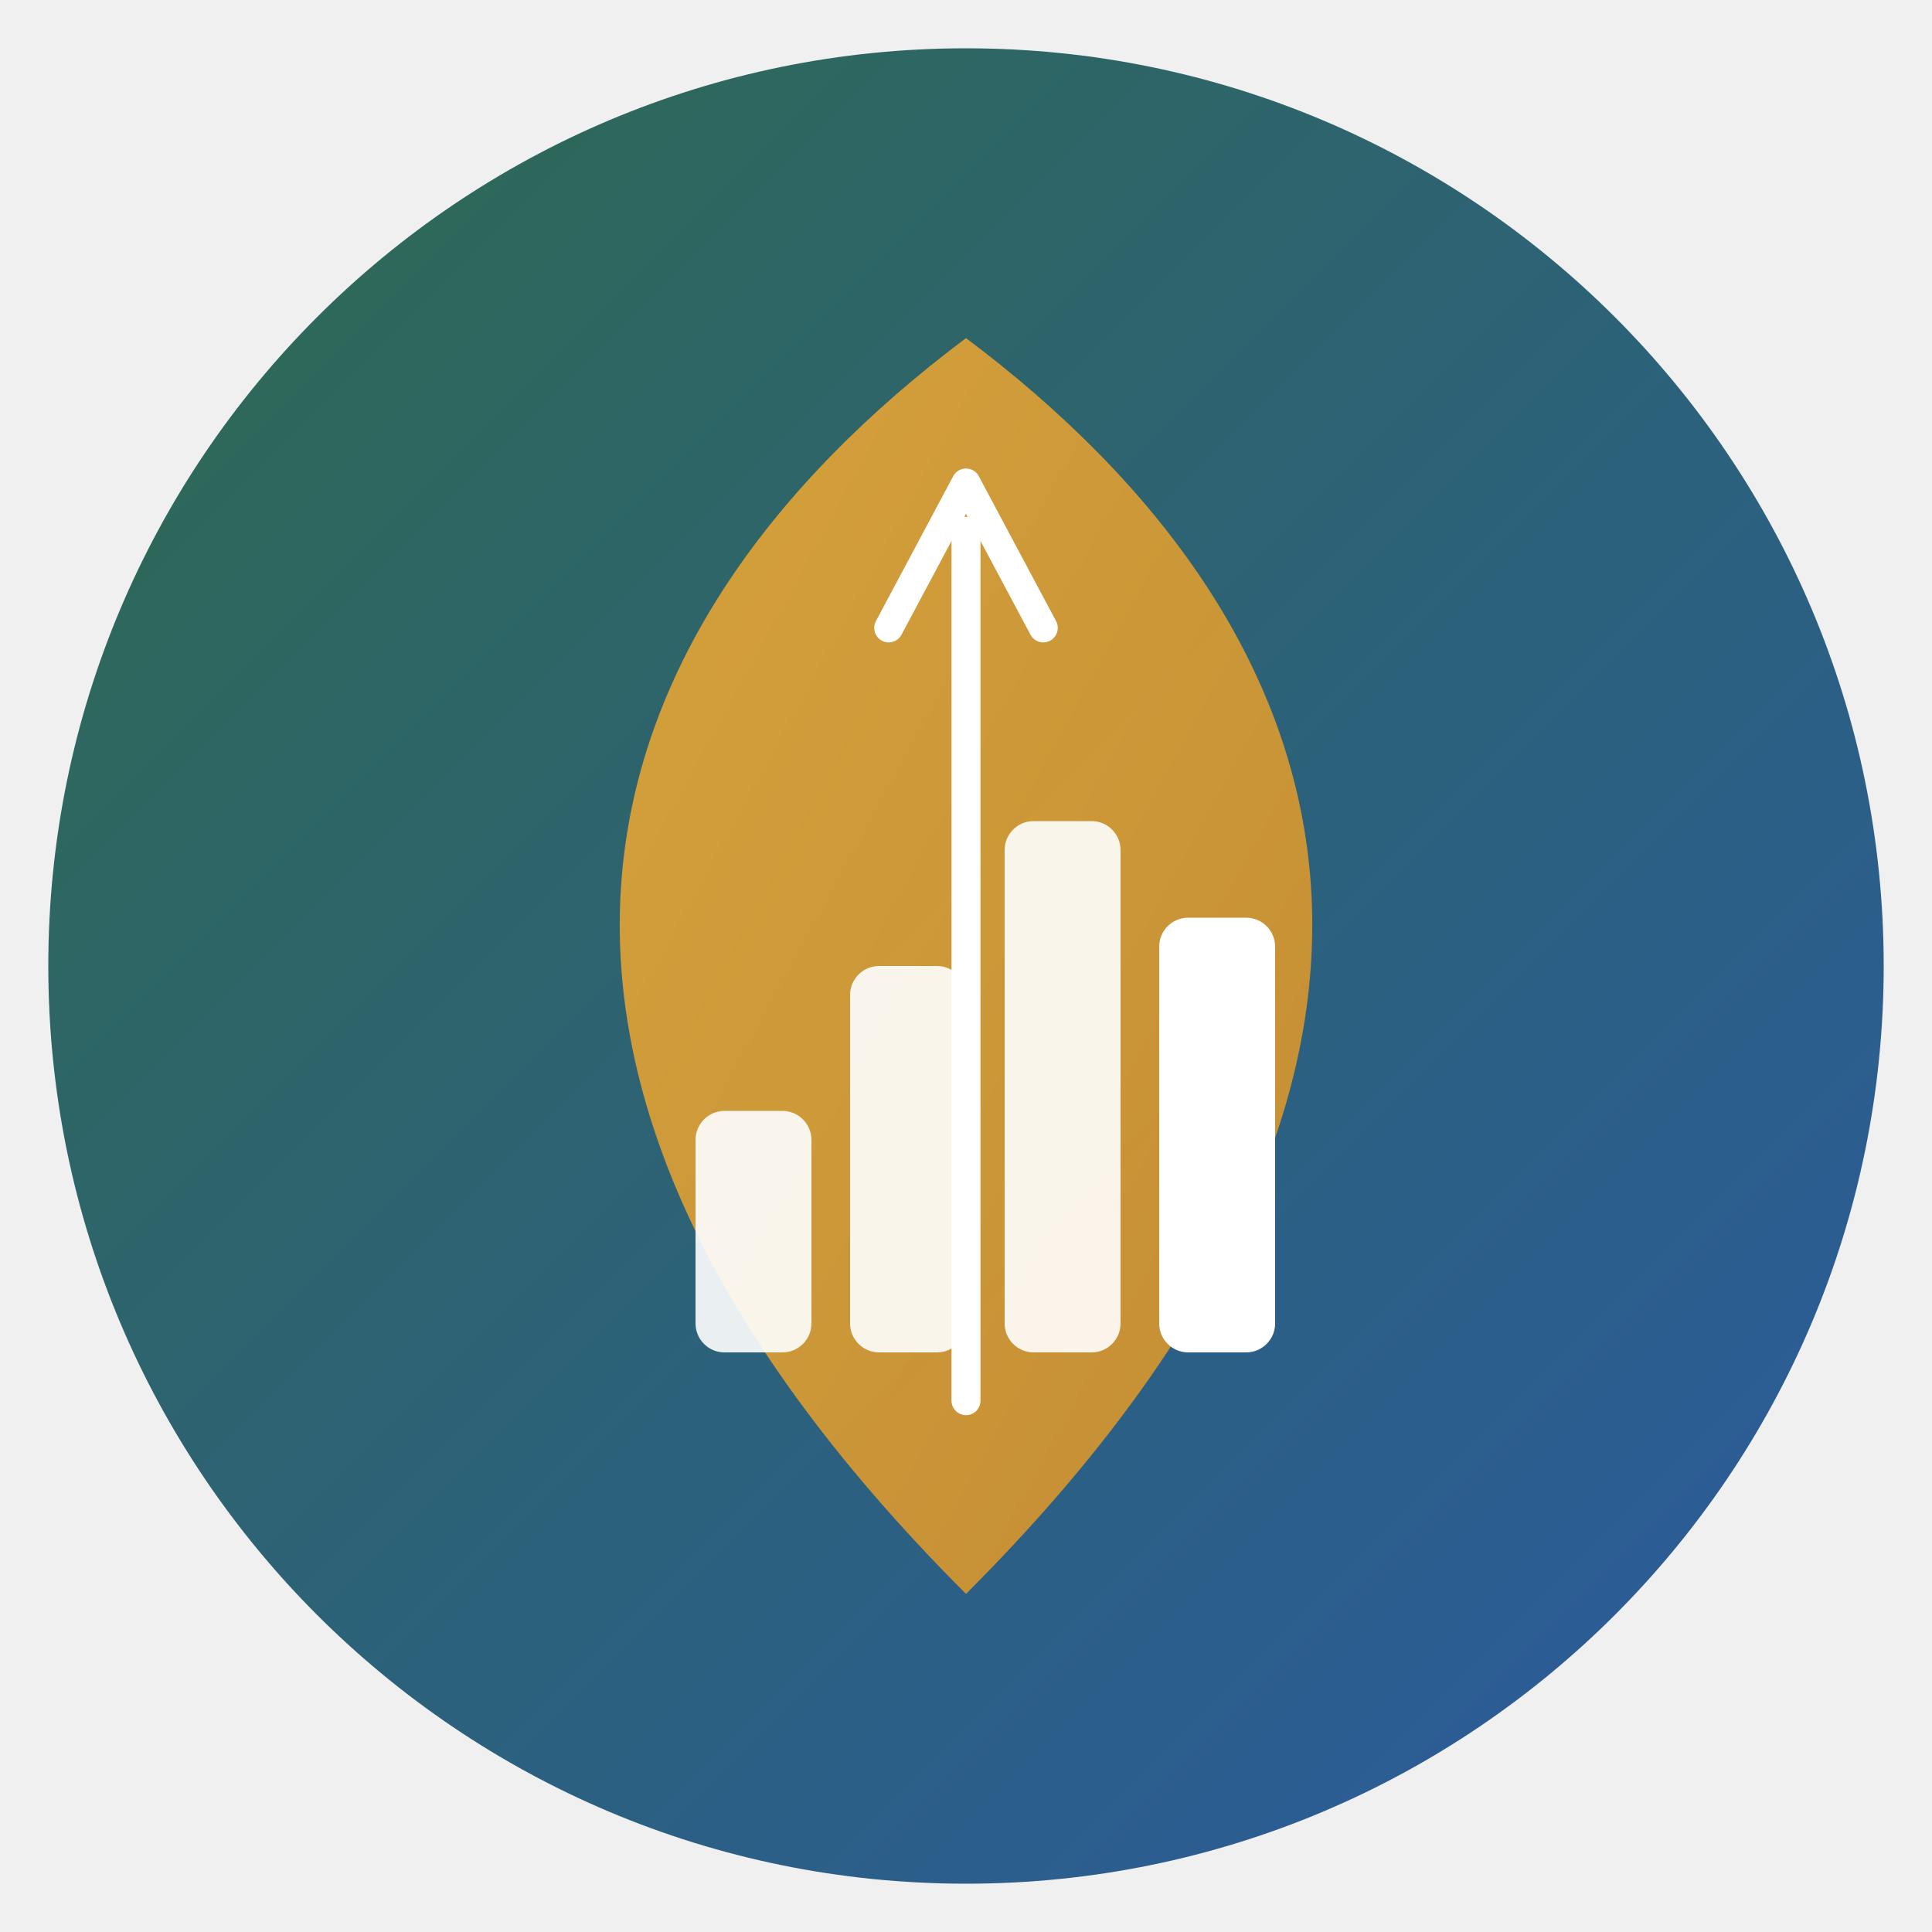
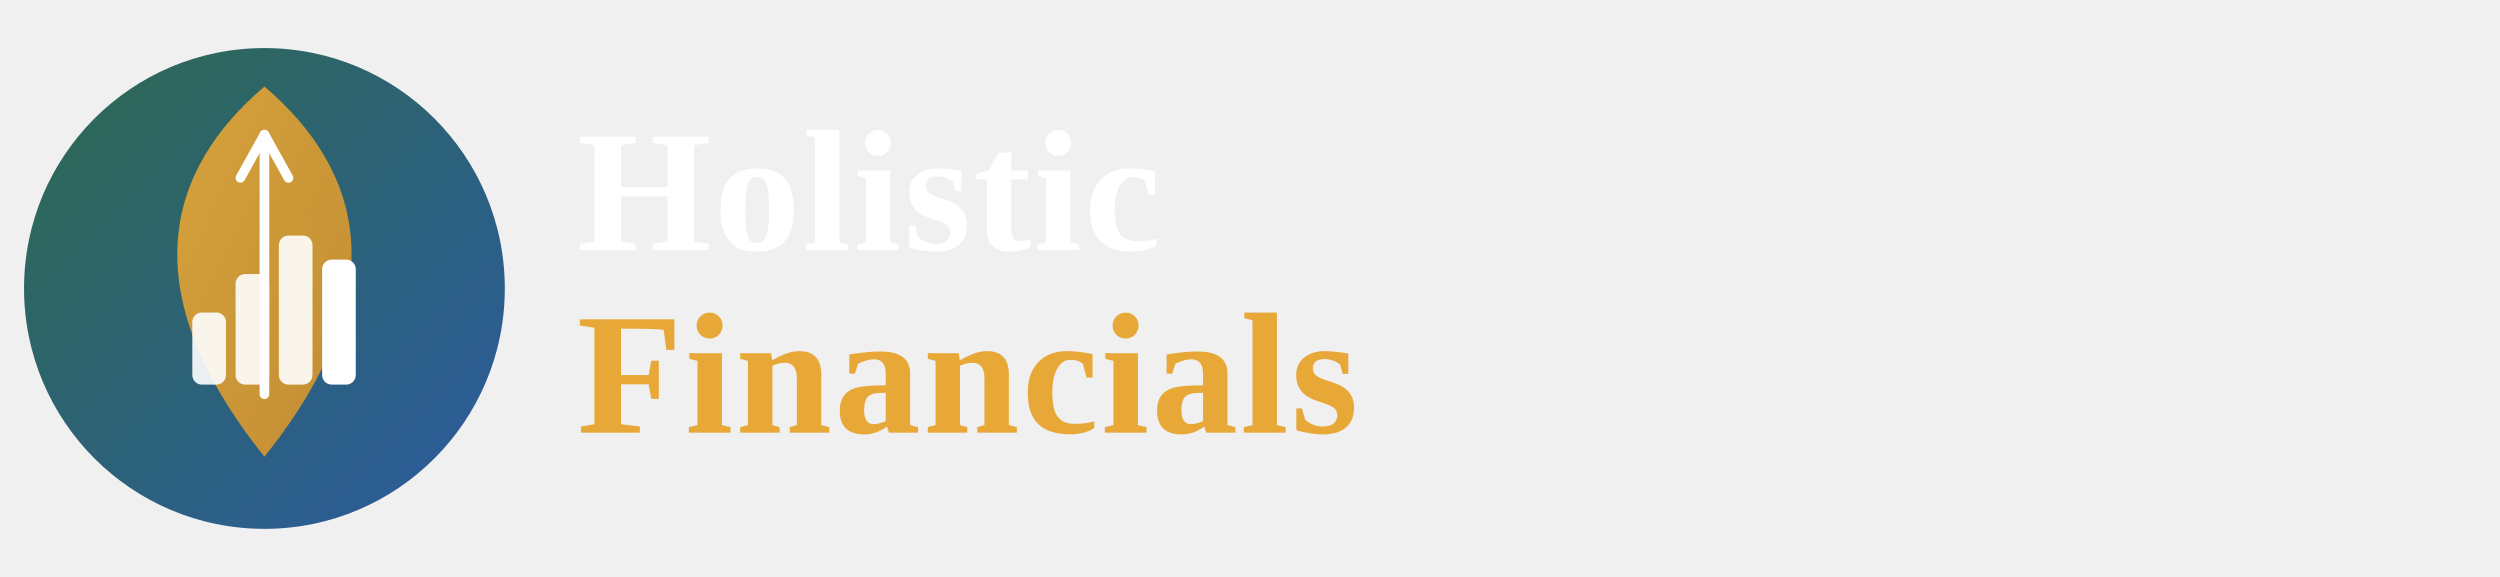
- <svg xmlns="http://www.w3.org/2000/svg" viewBox="0 0 200 200" fill="none">
+ <svg xmlns="http://www.w3.org/2000/svg" viewBox="0 0 520 120" fill="none">
  <defs>
    <linearGradient id="bgGrad" x1="0%" y1="0%" x2="100%" y2="100%">
      <stop offset="0%" stop-color="#2d6a4f" />
      <stop offset="100%" stop-color="#2c5aa0" />
    </linearGradient>
    <linearGradient id="leafGrad" x1="0%" y1="0%" x2="100%" y2="100%">
      <stop offset="0%" stop-color="#e8a838" />
      <stop offset="100%" stop-color="#d4922a" />
    </linearGradient>
  </defs>
-   <circle cx="100" cy="100" r="95" fill="url(#bgGrad)" />
-   <path d="M100 35 C60 65, 45 110, 100 165 C155 110, 140 65, 100 35Z" fill="url(#leafGrad)" opacity="0.9" />
-   <path d="M100 55 L100 145" stroke="white" stroke-width="3" stroke-linecap="round" />
-   <rect x="72" y="115" width="12" height="25" rx="3" fill="white" opacity="0.9" />
-   <rect x="88" y="100" width="12" height="40" rx="3" fill="white" opacity="0.9" />
-   <rect x="104" y="85" width="12" height="55" rx="3" fill="white" opacity="0.9" />
-   <rect x="120" y="95" width="12" height="45" rx="3" fill="white" />
-   <path d="M92 65 L100 50 L108 65" stroke="white" stroke-width="3" stroke-linecap="round" stroke-linejoin="round" fill="none" />
+   <circle cx="55" cy="60" r="50" fill="url(#bgGrad)" />
+   <path d="M55 18 C35 35, 27 60, 55 95 C83 60, 75 35, 55 18Z" fill="url(#leafGrad)" opacity="0.9" />
+   <path d="M55 28 L55 82" stroke="white" stroke-width="2" stroke-linecap="round" />
+   <rect x="40" y="65" width="7" height="15" rx="2" fill="white" opacity="0.9" />
+   <rect x="49" y="57" width="7" height="23" rx="2" fill="white" opacity="0.9" />
+   <rect x="58" y="49" width="7" height="31" rx="2" fill="white" opacity="0.9" />
+   <rect x="67" y="54" width="7" height="26" rx="2" fill="white" />
+   <path d="M50 37 L55 28 L60 37" stroke="white" stroke-width="2" stroke-linecap="round" stroke-linejoin="round" fill="none" />
+   <text x="120" y="52" font-family="Georgia, 'Times New Roman', serif" font-size="36" font-weight="bold" fill="white" letter-spacing="0.5">Holistic</text>
+   <text x="120" y="90" font-family="Georgia, 'Times New Roman', serif" font-size="36" font-weight="bold" fill="#e8a838" letter-spacing="0.5">Financials</text>
</svg>
